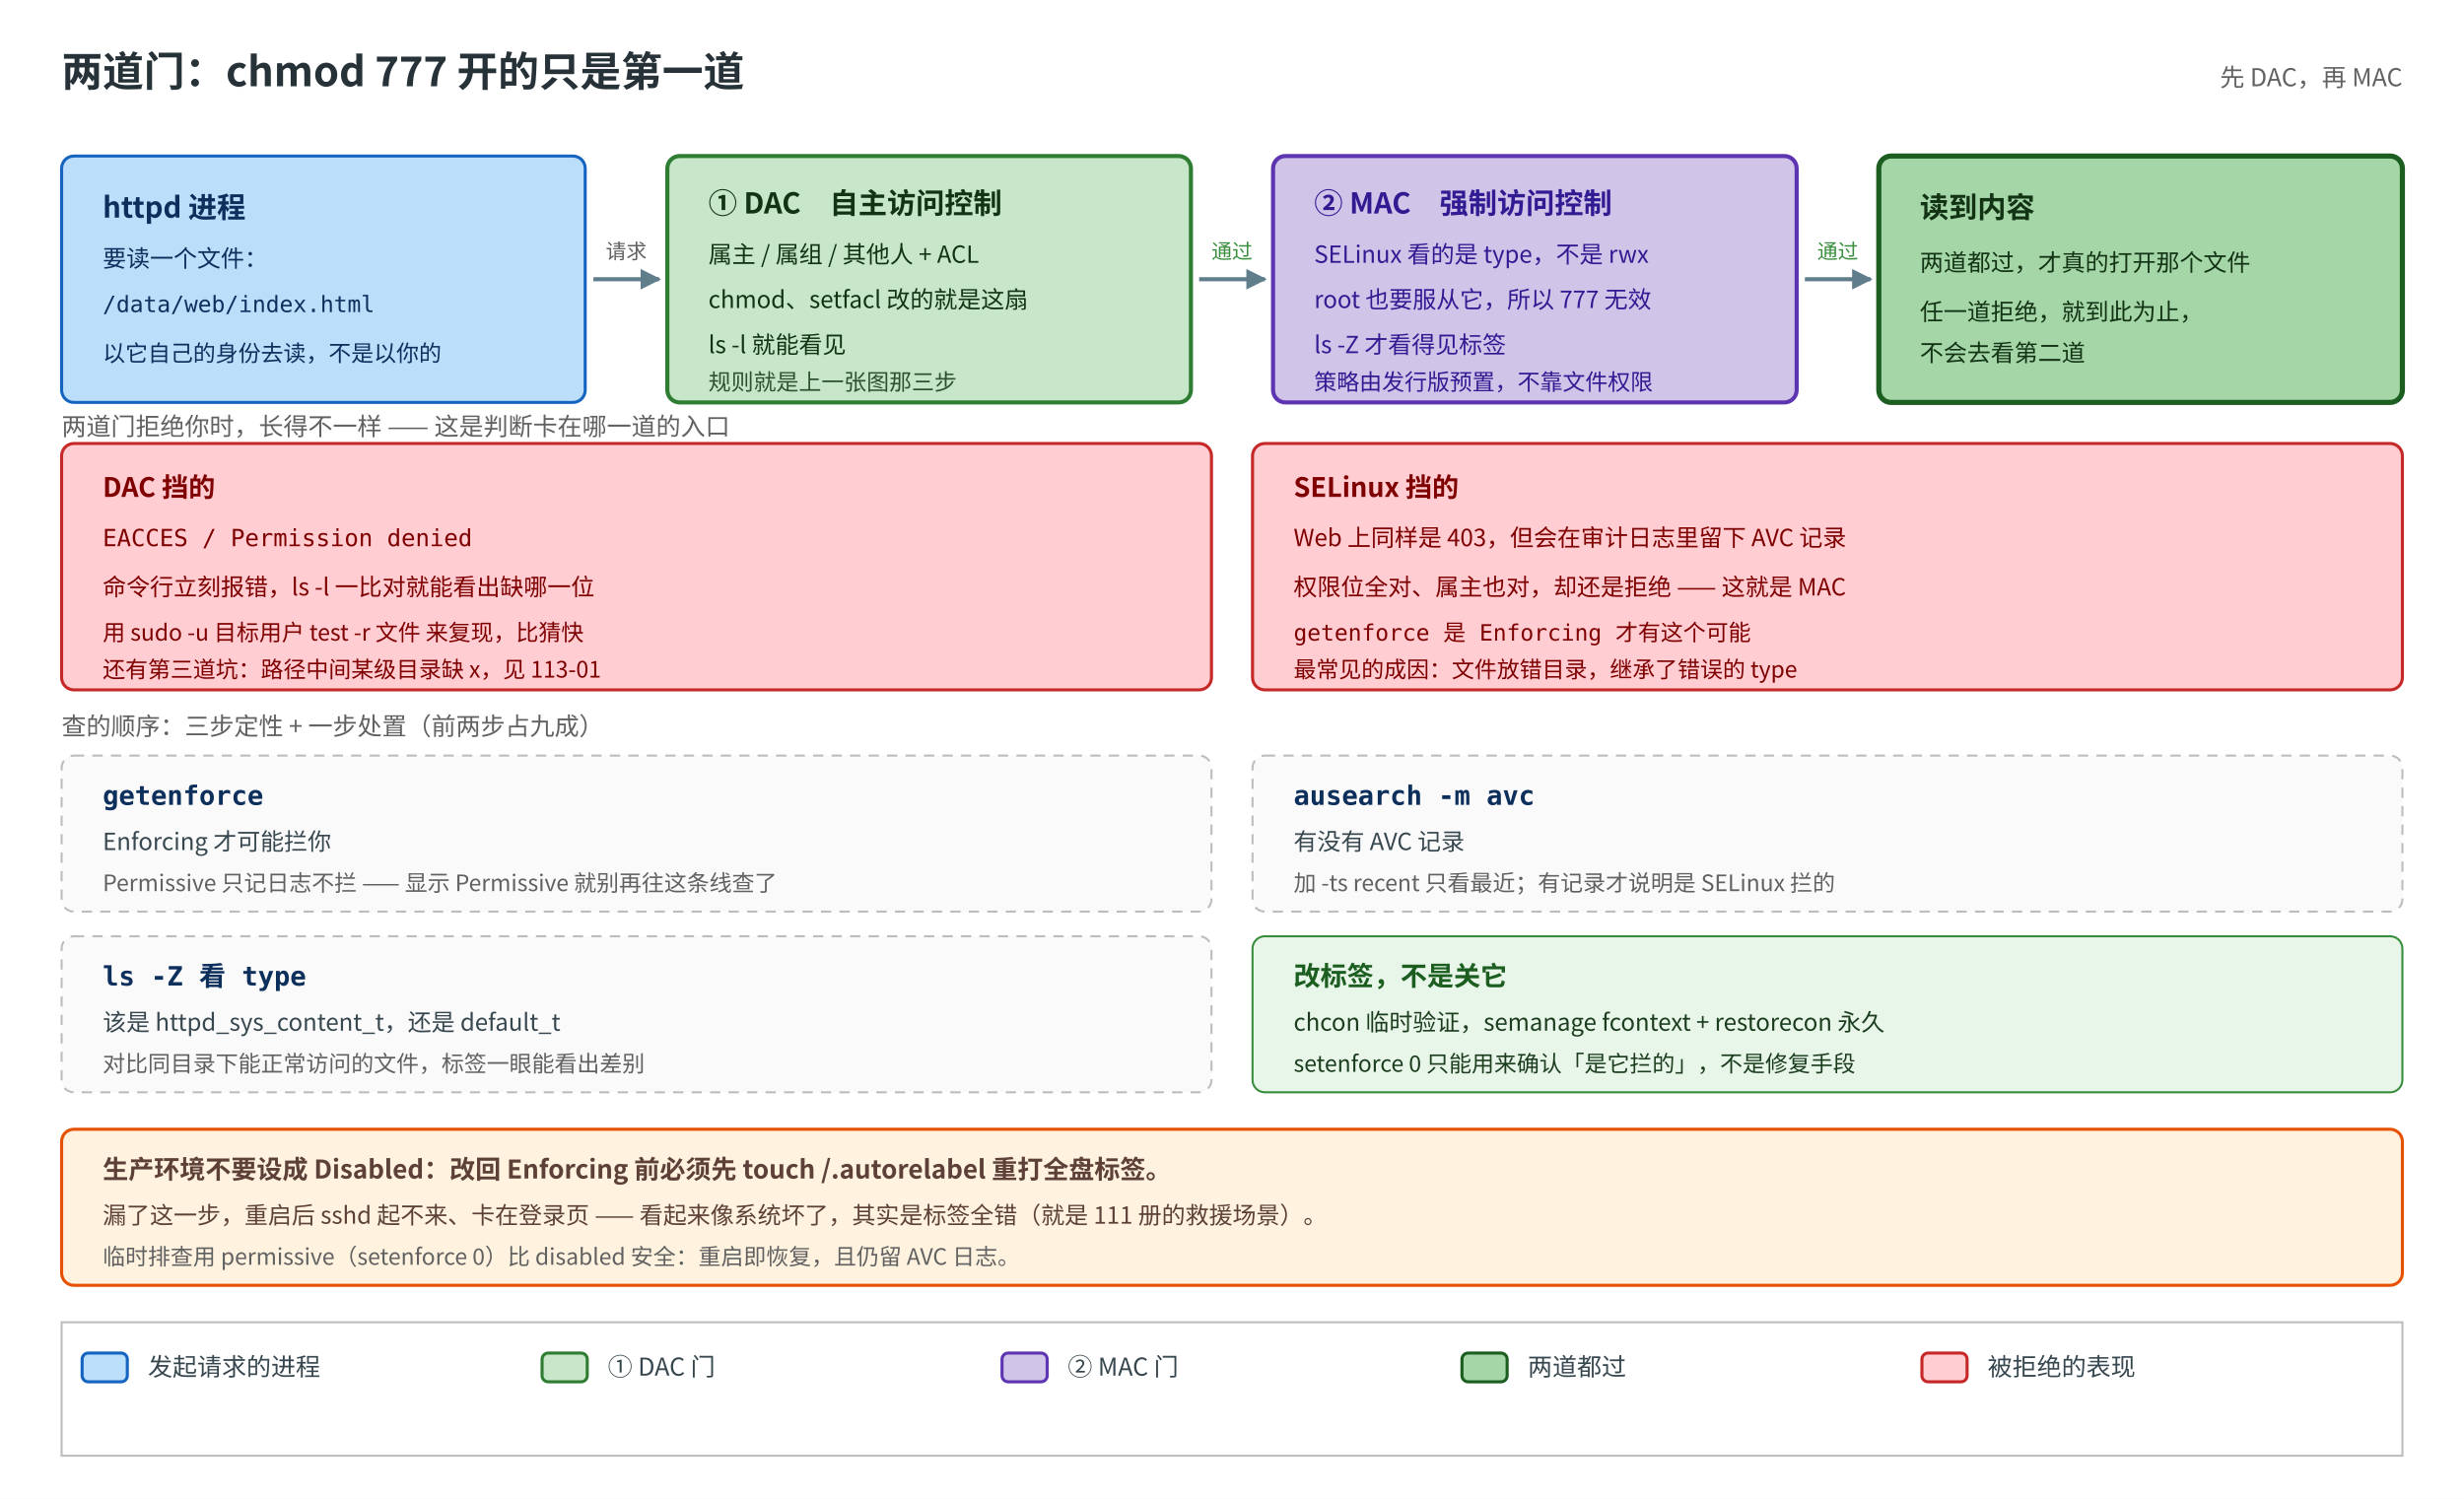
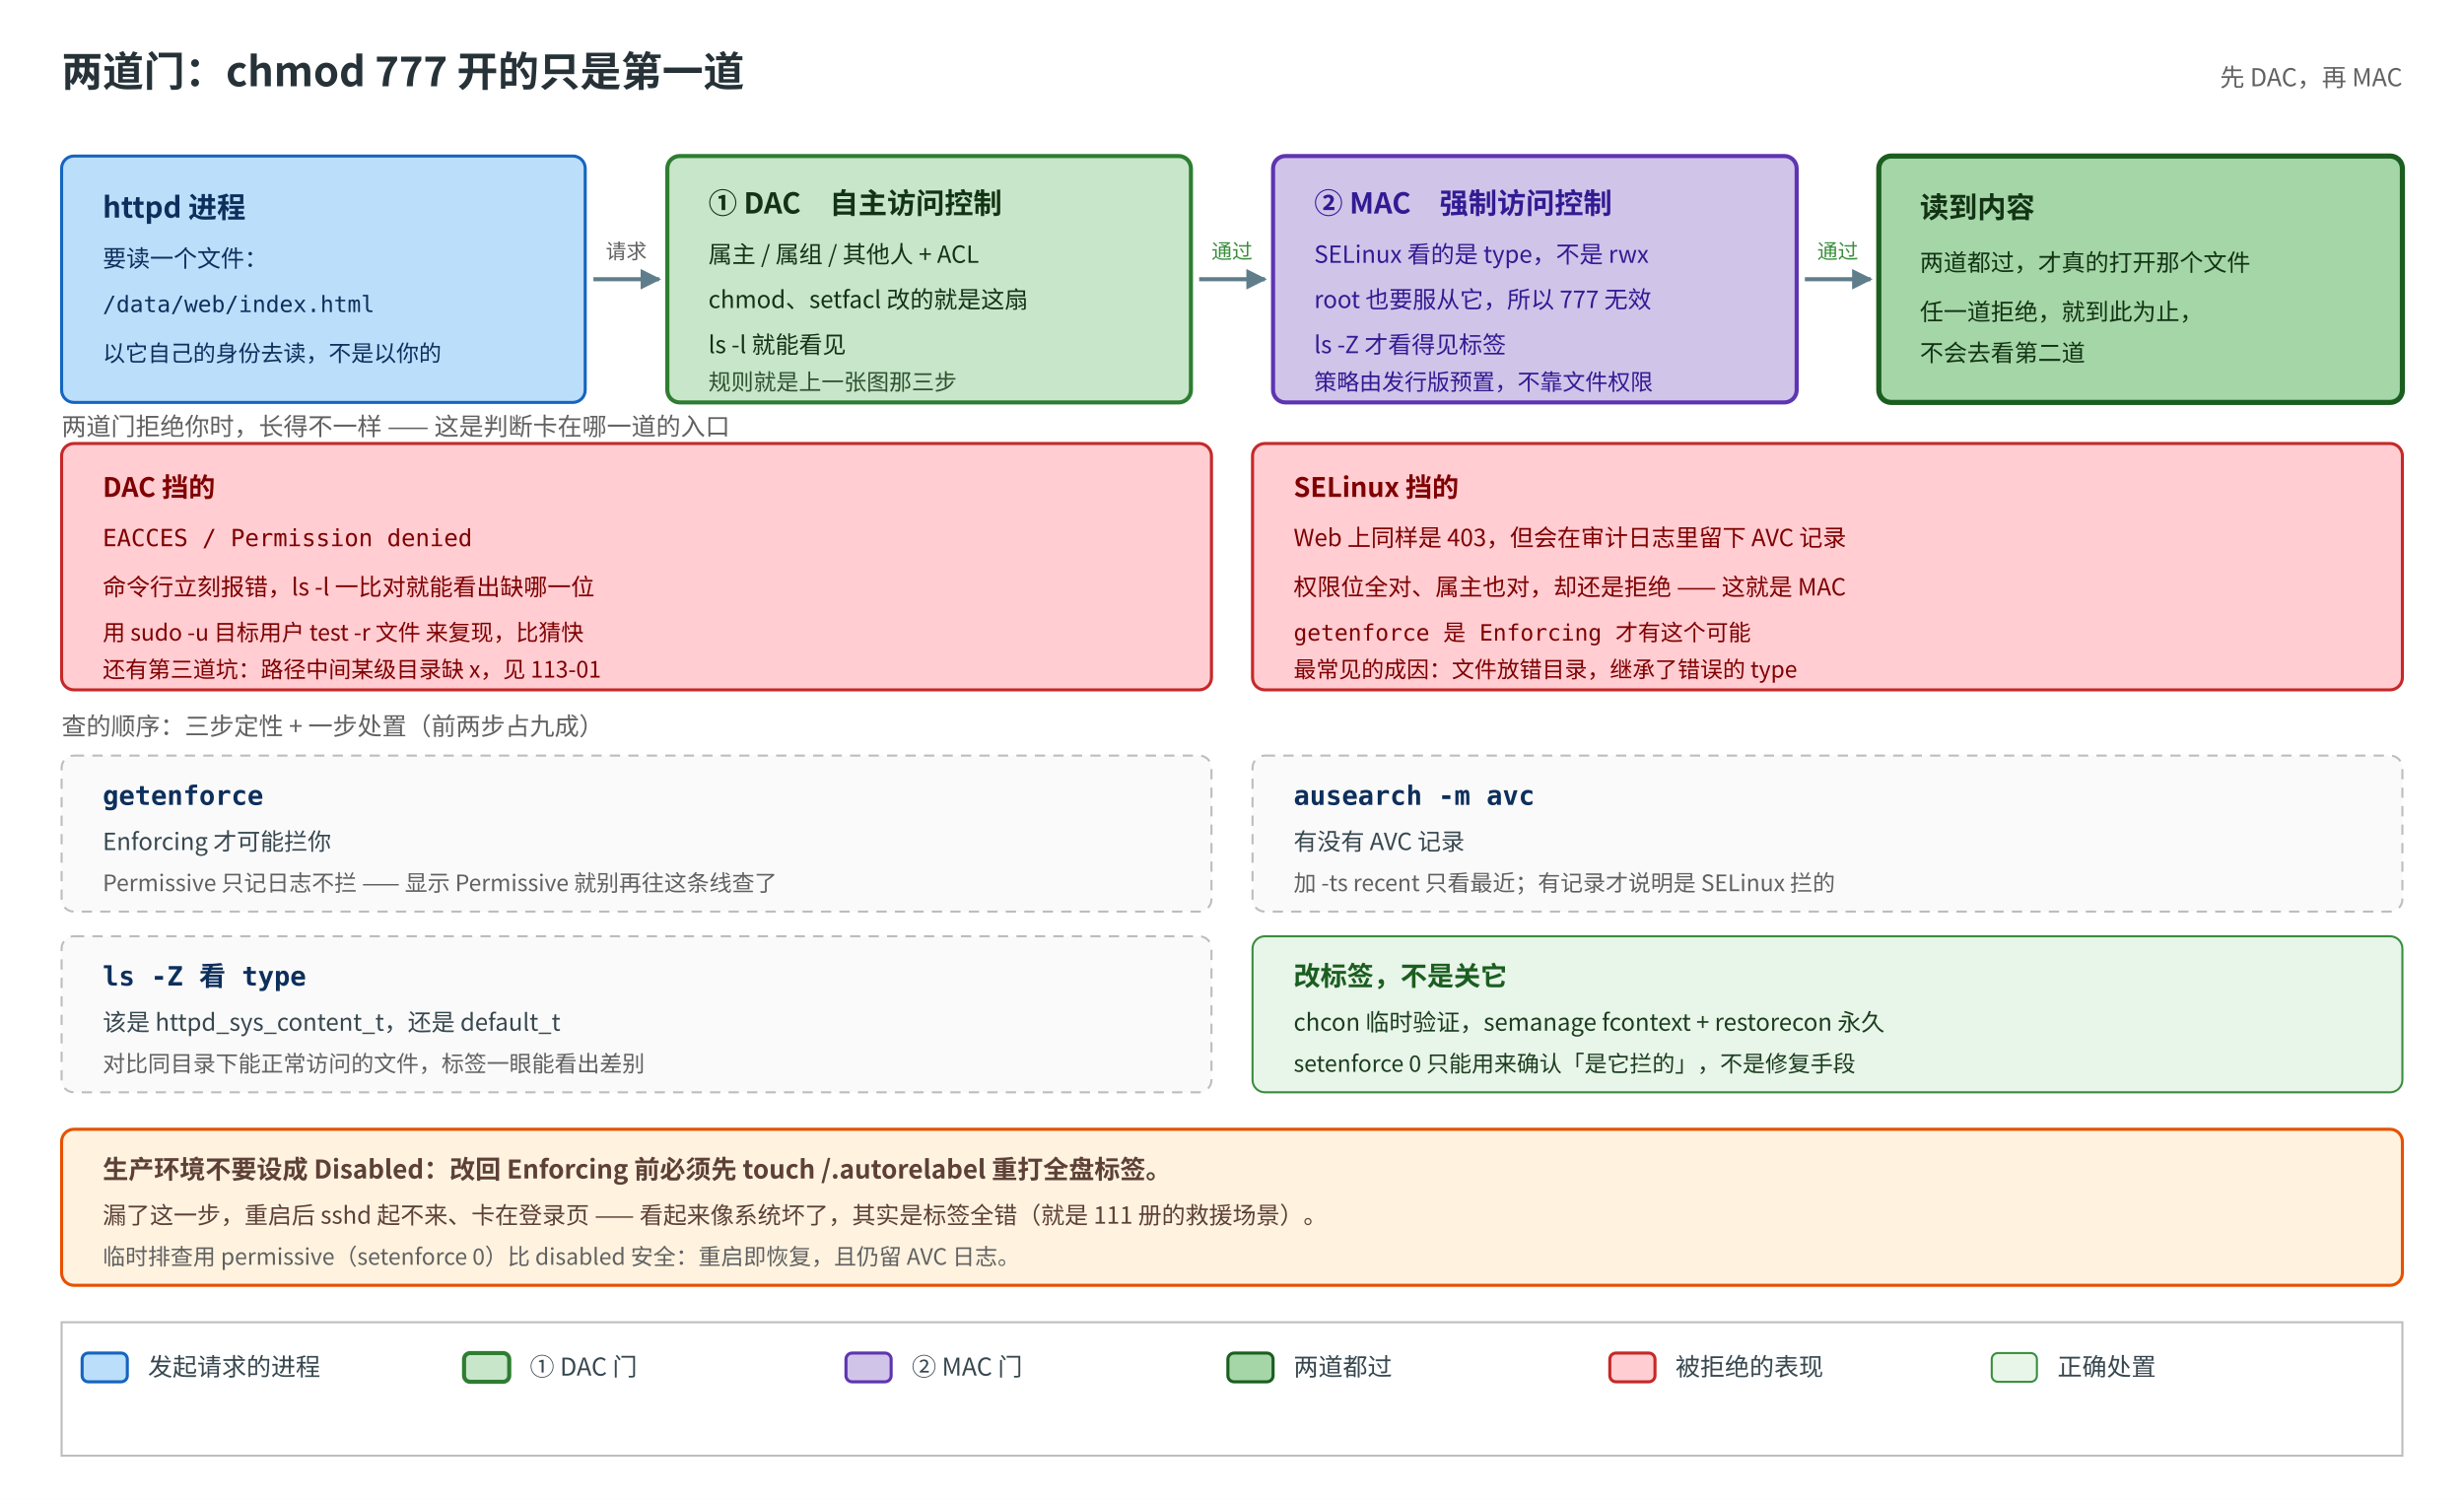
<svg xmlns="http://www.w3.org/2000/svg" viewBox="0 0 1200 730" font-family="'Microsoft YaHei','PingFang SC','Noto Sans CJK SC',sans-serif">
  <rect x="0" y="0" width="1200" height="730" fill="#ffffff" />
  <defs>
    <marker id="arrow" viewBox="0 0 10 10" refX="9" refY="5" markerWidth="10" markerHeight="10" markerUnits="userSpaceOnUse" orient="auto-start-reverse">
      <path d="M 0 0 L 10 5 L 0 10 z" fill="#607d8b" />
    </marker>
  </defs>
  <text x="30" y="42" font-size="20" font-weight="bold" fill="#263238">两道门：chmod 777 开的只是第一道</text>
  <text x="1170" y="42" font-size="12" fill="#616161" text-anchor="end">先 DAC，再 MAC</text>
  <rect x="30" y="76" width="255" height="120" rx="6" fill="#bbdefb" stroke="#1565c0" stroke-width="1.5" />
  <text x="50" y="106" font-size="14" font-weight="bold" fill="#0d2f5c">httpd 进程</text>
  <text x="50" y="130" font-size="11.5" fill="#0d2f5c">要读一个文件：</text>
  <text x="50" y="152" font-size="11" fill="#0d2f5c" font-family="ui-monospace,Menlo,Consolas,monospace">/data/web/index.html</text>
  <text x="50" y="176" font-size="11" fill="#0d2f5c">以它自己的身份去读，不是以你的</text>
  <line x1="289" y1="136" x2="321" y2="136" stroke="#607d8b" stroke-width="2" marker-end="url(#arrow)" />
  <text x="305" y="126" font-size="10" fill="#616161" text-anchor="middle">请求</text>
  <rect x="325" y="76" width="255" height="120" rx="6" fill="#c8e6c9" stroke="#2e7d32" stroke-width="2" />
  <text x="345" y="104" font-size="14" font-weight="bold" fill="#123314">① DAC　自主访问控制</text>
  <text x="345" y="128" font-size="11.5" fill="#123314">属主 / 属组 / 其他人 + ACL</text>
  <text x="345" y="150" font-size="11.5" fill="#123314">chmod、setfacl 改的就是这扇</text>
  <text x="345" y="172" font-size="11.5" fill="#123314">ls -l 就能看见</text>
  <text x="345" y="190" font-size="11" fill="#2e5230">规则就是上一张图那三步</text>
  <line x1="584" y1="136" x2="616" y2="136" stroke="#607d8b" stroke-width="2" marker-end="url(#arrow)" />
  <text x="600" y="126" font-size="10" fill="#388e3c" text-anchor="middle">通过</text>
  <rect x="620" y="76" width="255" height="120" rx="6" fill="#d1c4e9" stroke="#5e35b1" stroke-width="2" />
  <text x="640" y="104" font-size="14" font-weight="bold" fill="#311b92">② MAC　强制访问控制</text>
  <text x="640" y="128" font-size="11.5" fill="#311b92">SELinux 看的是 type，不是 rwx</text>
  <text x="640" y="150" font-size="11.5" fill="#311b92">root 也要服从它，所以 777 无效</text>
  <text x="640" y="172" font-size="11.5" fill="#311b92">ls -Z 才看得见标签</text>
  <text x="640" y="190" font-size="11" fill="#311b92">策略由发行版预置，不靠文件权限</text>
  <line x1="879" y1="136" x2="911" y2="136" stroke="#607d8b" stroke-width="2" marker-end="url(#arrow)" />
  <text x="895" y="126" font-size="10" fill="#388e3c" text-anchor="middle">通过</text>
  <rect x="915" y="76" width="255" height="120" rx="6" fill="#a5d6a7" stroke="#1b5e20" stroke-width="2.5" />
  <text x="935" y="106" font-size="14" font-weight="bold" fill="#123314">读到内容</text>
  <text x="935" y="132" font-size="11.5" fill="#123314">两道都过，才真的打开那个文件</text>
  <text x="935" y="156" font-size="11.5" fill="#123314">任一道拒绝，就到此为止，</text>
  <text x="935" y="176" font-size="11.5" fill="#123314">不会去看第二道</text>
  <text x="30" y="212" font-size="12" fill="#616161">两道门拒绝你时，长得不一样 —— 这是判断卡在哪一道的入口</text>
  <rect x="30" y="216" width="560" height="120" rx="6" fill="#ffcdd2" stroke="#c62828" stroke-width="1.5" />
  <text x="50" y="242" font-size="13" font-weight="bold" fill="#7f0000">DAC 挡的</text>
  <text x="50" y="266" font-size="11.5" fill="#7f0000" font-family="ui-monospace,Menlo,Consolas,monospace">EACCES / Permission denied</text>
  <text x="50" y="290" font-size="11.5" fill="#7f0000">命令行立刻报错，ls -l 一比对就能看出缺哪一位</text>
  <text x="50" y="312" font-size="11" fill="#7f0000">用 sudo -u 目标用户 test -r 文件 来复现，比猜快</text>
  <text x="50" y="330" font-size="11" fill="#7f0000">还有第三道坑：路径中间某级目录缺 x，见 113-01</text>
  <rect x="610" y="216" width="560" height="120" rx="6" fill="#ffcdd2" stroke="#c62828" stroke-width="1.5" />
  <text x="630" y="242" font-size="13" font-weight="bold" fill="#7f0000">SELinux 挡的</text>
  <text x="630" y="266" font-size="11.5" fill="#7f0000">Web 上同样是 403，但会在审计日志里留下 AVC 记录</text>
  <text x="630" y="290" font-size="11.5" fill="#7f0000">权限位全对、属主也对，却还是拒绝 —— 这就是 MAC</text>
  <text x="630" y="312" font-size="11" fill="#7f0000" font-family="ui-monospace,Menlo,Consolas,monospace">getenforce <tspan font-family="Microsoft YaHei,PingFang SC,Noto Sans CJK SC,sans-serif">是</tspan> Enforcing <tspan font-family="Microsoft YaHei,PingFang SC,Noto Sans CJK SC,sans-serif">才有这个可能</tspan>
  </text>
  <text x="630" y="330" font-size="11" fill="#7f0000">最常见的成因：文件放错目录，继承了错误的 type</text>
  <text x="30" y="358" font-size="12" fill="#616161">查的顺序：三步定性 + 一步处置（前两步占九成）</text>
  <rect x="30" y="368" width="560" height="76" rx="6" fill="#fafafa" stroke="#bdbdbd" stroke-width="1" stroke-dasharray="5 4" />
  <text x="50" y="392" font-size="13" font-weight="bold" fill="#0d2f5c" font-family="ui-monospace,Menlo,Consolas,monospace">getenforce</text>
  <text x="50" y="414" font-size="11.5" fill="#37474f">Enforcing 才可能拦你</text>
  <text x="50" y="434" font-size="11" fill="#616161">Permissive 只记日志不拦 —— 显示 Permissive 就别再往这条线查了</text>
  <rect x="610" y="368" width="560" height="76" rx="6" fill="#fafafa" stroke="#bdbdbd" stroke-width="1" stroke-dasharray="5 4" />
  <text x="630" y="392" font-size="13" font-weight="bold" fill="#0d2f5c" font-family="ui-monospace,Menlo,Consolas,monospace">ausearch -m avc</text>
  <text x="630" y="414" font-size="11.5" fill="#37474f">有没有 AVC 记录</text>
  <text x="630" y="434" font-size="11" fill="#616161">加 -ts recent 只看最近；有记录才说明是 SELinux 拦的</text>
  <rect x="30" y="456" width="560" height="76" rx="6" fill="#fafafa" stroke="#bdbdbd" stroke-width="1" stroke-dasharray="5 4" />
  <text x="50" y="480" font-size="13" font-weight="bold" fill="#0d2f5c" font-family="ui-monospace,Menlo,Consolas,monospace">ls -Z <tspan font-family="Microsoft YaHei,PingFang SC,Noto Sans CJK SC,sans-serif">看</tspan> type</text>
  <text x="50" y="502" font-size="11.5" fill="#37474f">该是 httpd_sys_content_t，还是 default_t</text>
  <text x="50" y="522" font-size="11" fill="#616161">对比同目录下能正常访问的文件，标签一眼能看出差别</text>
  <rect x="610" y="456" width="560" height="76" rx="6" fill="#e8f5e9" stroke="#388e3c" stroke-width="1" />
  <text x="630" y="480" font-size="13" font-weight="bold" fill="#1b5e20">改标签，不是关它</text>
  <text x="630" y="502" font-size="11.5" fill="#1b3d1e">chcon 临时验证，semanage fcontext + restorecon 永久</text>
  <text x="630" y="522" font-size="11" fill="#1b3d1e">setenforce 0 只能用来确认「是它拦的」，不是修复手段</text>
  <rect x="30" y="550" width="1140" height="76" rx="6" fill="#fff3e0" stroke="#e65100" stroke-width="1.5" />
  <text x="50" y="574" font-size="12.5" font-weight="bold" fill="#5d4037">生产环境不要设成 Disabled：改回 Enforcing 前必须先 touch /.autorelabel 重打全盘标签。</text>
  <text x="50" y="596" font-size="11.5" fill="#5d4037">漏了这一步，重启后 sshd 起不来、卡在登录页 —— 看起来像系统坏了，其实是标签全错（就是 111 册的救援场景）。</text>
  <text x="50" y="616" font-size="11" fill="#616161">临时排查用 permissive（setenforce 0）比 disabled 安全：重启即恢复，且仍留 AVC 日志。</text>
  <rect x="30" y="644" width="1140" height="65" fill="#ffffff" stroke="#bdbdbd" stroke-width="1" />
  <rect x="40" y="659" width="22" height="14" rx="3" fill="#bbdefb" stroke="#1565c0" stroke-width="1.5" />
  <text x="72" y="670" font-size="12" fill="#37474f">发起请求的进程</text>
-   <rect x="264" y="659" width="22" height="14" rx="3" fill="#c8e6c9" stroke="#2e7d32" stroke-width="1.5" />
-   <text x="296" y="670" font-size="12" fill="#37474f">① DAC 门</text>
-   <rect x="488" y="659" width="22" height="14" rx="3" fill="#d1c4e9" stroke="#5e35b1" stroke-width="1.5" />
-   <text x="520" y="670" font-size="12" fill="#37474f">② MAC 门</text>
-   <rect x="712" y="659" width="22" height="14" rx="3" fill="#a5d6a7" stroke="#1b5e20" stroke-width="1.5" />
-   <text x="744" y="670" font-size="12" fill="#37474f">两道都过</text>
-   <rect x="936" y="659" width="22" height="14" rx="3" fill="#ffcdd2" stroke="#c62828" stroke-width="1.5" />
-   <text x="968" y="670" font-size="12" fill="#37474f">被拒绝的表现</text>
+   <rect x="226" y="659" width="22" height="14" rx="3" fill="#c8e6c9" stroke="#2e7d32" stroke-width="2" />
+   <text x="258" y="670" font-size="12" fill="#37474f">① DAC 门</text>
+   <rect x="412" y="659" width="22" height="14" rx="3" fill="#d1c4e9" stroke="#5e35b1" stroke-width="1.5" />
+   <text x="444" y="670" font-size="12" fill="#37474f">② MAC 门</text>
+   <rect x="598" y="659" width="22" height="14" rx="3" fill="#a5d6a7" stroke="#1b5e20" stroke-width="1.5" />
+   <text x="630" y="670" font-size="12" fill="#37474f">两道都过</text>
+   <rect x="784" y="659" width="22" height="14" rx="3" fill="#ffcdd2" stroke="#c62828" stroke-width="1.5" />
+   <text x="816" y="670" font-size="12" fill="#37474f">被拒绝的表现</text>
+   <rect x="970" y="659" width="22" height="14" rx="3" fill="#e8f5e9" stroke="#388e3c" stroke-width="1" />
+   <text x="1002" y="670" font-size="12" fill="#37474f">正确处置</text>
</svg>
